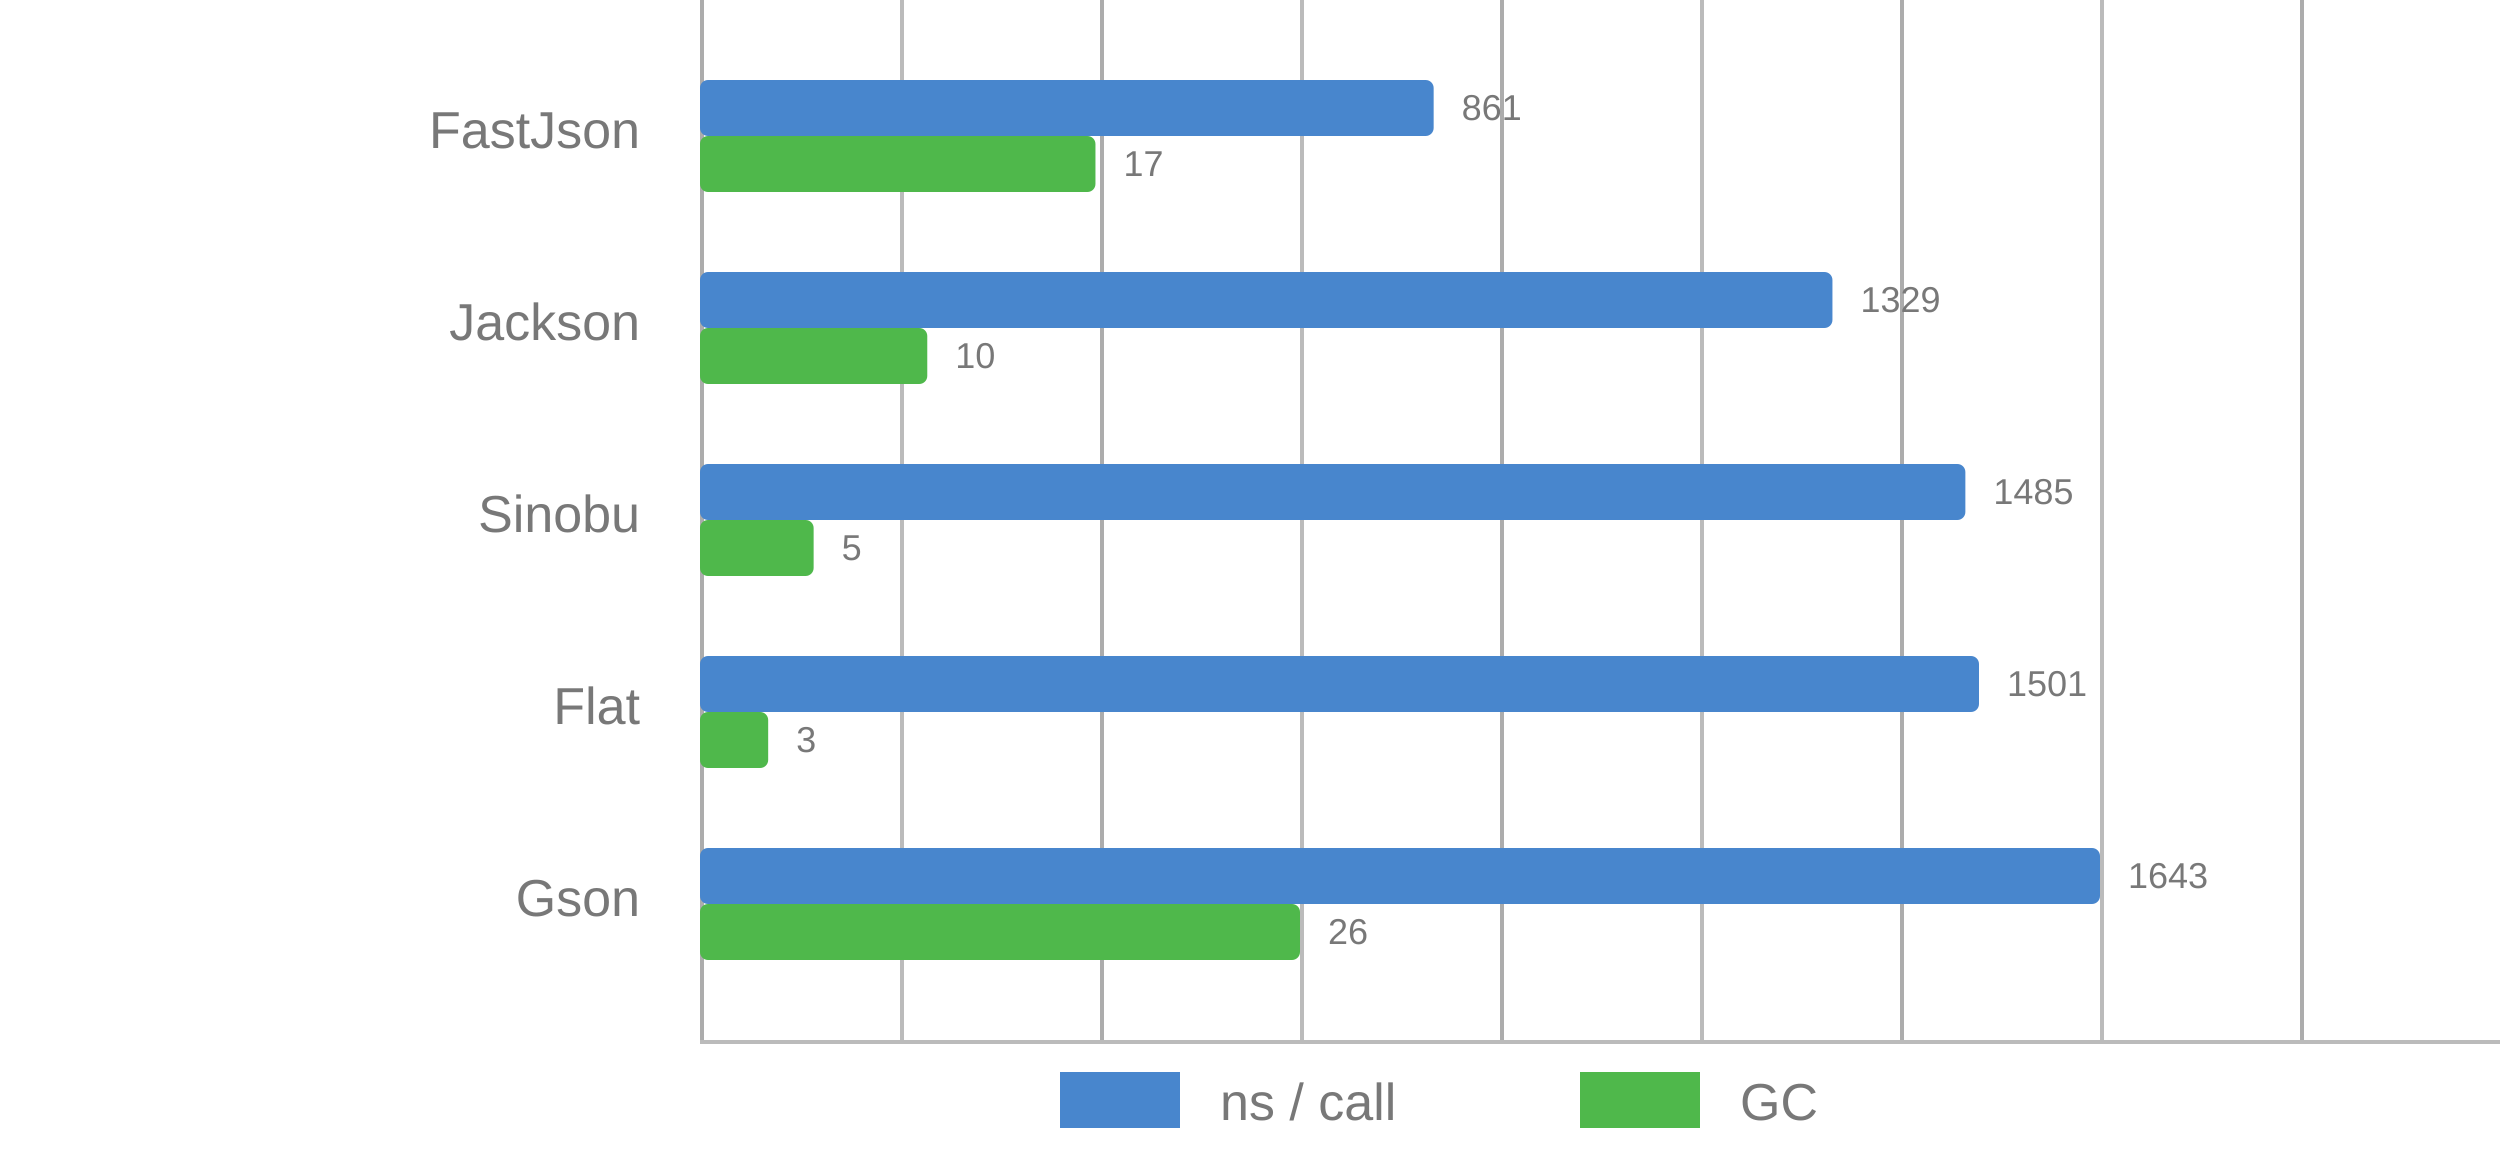
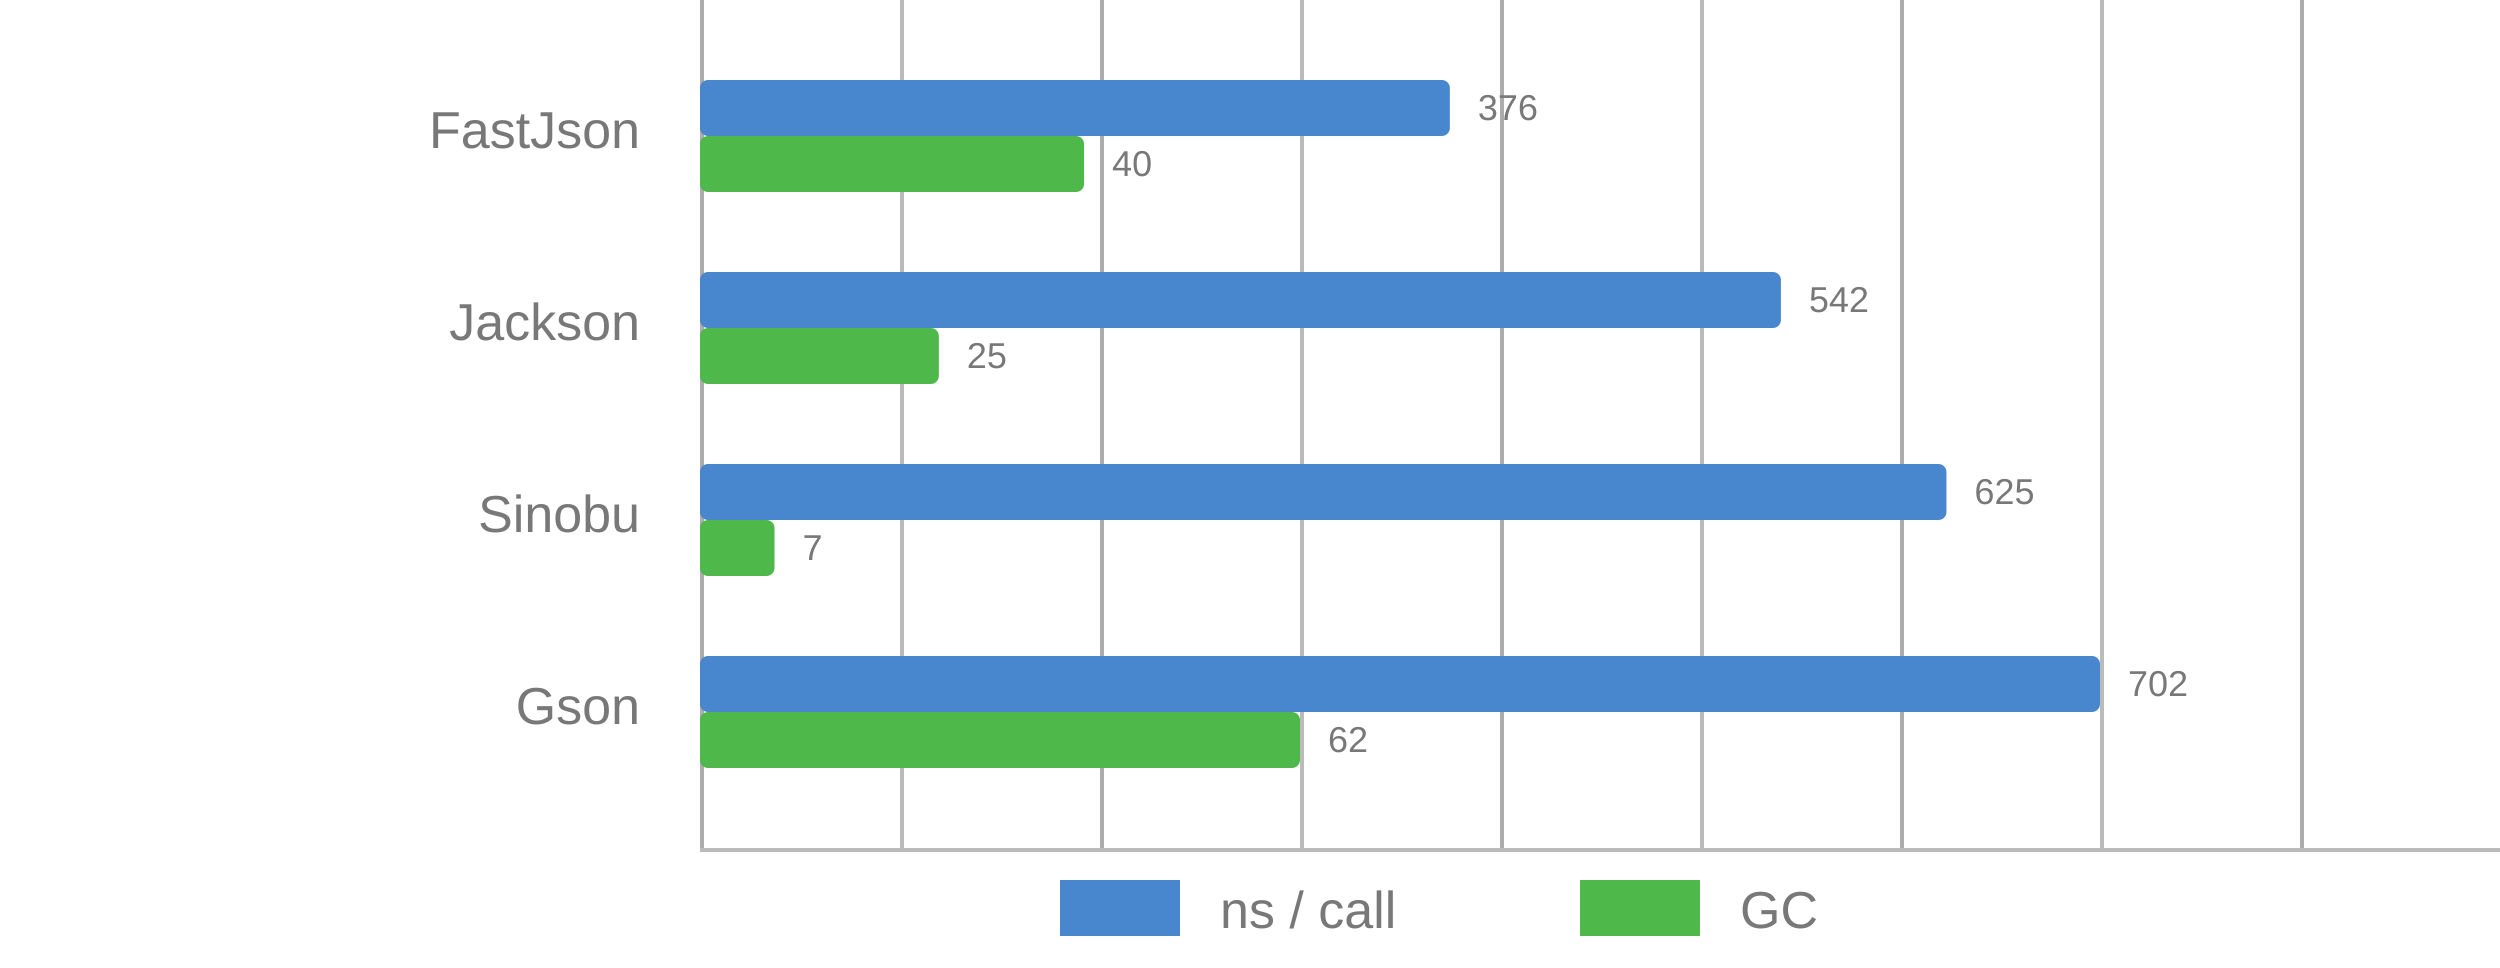
- <svg xmlns="http://www.w3.org/2000/svg" viewBox="0 0 625 290">
+ <svg xmlns="http://www.w3.org/2000/svg" viewBox="0 0 625 242">
  <style>
      text {
          font-family: Arial;
          font-size: 13px;
          fill: #787878;
      }

      .desc {
          font-size: 9px;
      }

      .vline {
          fill: #acacac;
          stroke: none;
          stroke-width: 0;
      }

      .subline {
          fill: #bbb;
          stroke: none;
          stroke-width: 0;
      }

      .call {
          fill: #4886CD;
          stroke-linejoin: round;
          height: 14px;
      }

      .gc {
          fill: #4FB84B;
          stroke-linejoin: round;
          height: 14px;
      }
  </style>
  <g>
-     <rect x="175" y="0" width="1" height="260" class="vline" />
-     <rect x="275" y="0" width="1" height="260" class="vline" />
-     <rect x="375" y="0" width="1" height="260" class="vline" />
-     <rect x="475" y="0" width="1" height="260" class="vline" />
-     <rect x="575" y="0" width="1" height="260" class="vline" />
-     <rect x="225" y="0" width="1" height="260" class="subline" />
-     <rect x="325" y="0" width="1" height="260" class="subline" />
-     <rect x="425" y="0" width="1" height="260" class="subline" />
-     <rect x="525" y="0" width="1" height="260" class="subline" />
-     <rect x="175" y="260" width="450" height="1" class="subline" />
-     <rect x="265" y="268" width="30" class="call" />
-     <text x="305" y="280">ns / call</text>
-     <rect x="395" y="268" width="30" class="gc" />
-     <text x="435" y="280">GC</text>
+     <rect x="175" y="0" width="1" height="212" class="vline" />
+     <rect x="275" y="0" width="1" height="212" class="vline" />
+     <rect x="375" y="0" width="1" height="212" class="vline" />
+     <rect x="475" y="0" width="1" height="212" class="vline" />
+     <rect x="575" y="0" width="1" height="212" class="vline" />
+     <rect x="225" y="0" width="1" height="212" class="subline" />
+     <rect x="325" y="0" width="1" height="212" class="subline" />
+     <rect x="425" y="0" width="1" height="212" class="subline" />
+     <rect x="525" y="0" width="1" height="212" class="subline" />
+     <rect x="175" y="212" width="450" height="1" class="subline" />
+     <rect x="265" y="220" width="30" class="call" />
+     <text x="305" y="232">ns / call</text>
+     <rect x="395" y="220" width="30" class="gc" />
+     <text x="435" y="232">GC</text>
  </g>
  <g>
-     <rect x="175" y="20" width="183.414" rx="2" ry="2" class="call" />
-     <rect x="175" y="34" width="98.864" rx="2" ry="2" class="gc" />
+     <rect x="175" y="20" width="187.464" rx="2" ry="2" class="call" />
+     <rect x="175" y="34" width="96.019" rx="2" ry="2" class="gc" />
    <text x="160" y="37" text-anchor="end">FastJson</text>
-     <text x="365.414" y="30" class="desc">861</text>
-     <text x="280.864" y="44" class="desc">17</text>
+     <text x="369.464" y="30" class="desc">376</text>
+     <text x="278.019" y="44" class="desc">40</text>
  </g>
  <g>
-     <rect x="175" y="68" width="283.11" rx="2" ry="2" class="call" />
-     <rect x="175" y="82" width="56.818" rx="2" ry="2" class="gc" />
+     <rect x="175" y="68" width="270.228" rx="2" ry="2" class="call" />
+     <rect x="175" y="82" width="59.713" rx="2" ry="2" class="gc" />
    <text x="160" y="85" text-anchor="end">Jackson</text>
-     <text x="465.11" y="78" class="desc">1329</text>
-     <text x="238.818" y="92" class="desc">10</text>
+     <text x="452.228" y="78" class="desc">542</text>
+     <text x="241.713" y="92" class="desc">25</text>
  </g>
  <g>
-     <rect x="175" y="116" width="316.342" rx="2" ry="2" class="call" />
-     <rect x="175" y="130" width="28.409" rx="2" ry="2" class="gc" />
+     <rect x="175" y="116" width="311.61" rx="2" ry="2" class="call" />
+     <rect x="175" y="130" width="18.631" rx="2" ry="2" class="gc" />
    <text x="160" y="133" text-anchor="end">Sinobu</text>
-     <text x="498.342" y="126" class="desc">1485</text>
-     <text x="210.409" y="140" class="desc">5</text>
+     <text x="493.61" y="126" class="desc">625</text>
+     <text x="200.631" y="140" class="desc">7</text>
  </g>
  <g>
-     <rect x="175" y="164" width="319.75" rx="2" ry="2" class="call" />
-     <rect x="175" y="178" width="17.045" rx="2" ry="2" class="gc" />
-     <text x="160" y="181" text-anchor="end">Flat</text>
-     <text x="501.75" y="174" class="desc">1501</text>
-     <text x="199.045" y="188" class="desc">3</text>
-   </g>
-   <g>
-     <rect x="175" y="212" width="350" rx="2" ry="2" class="call" />
-     <rect x="175" y="226" width="150" rx="2" ry="2" class="gc" />
-     <text x="160" y="229" text-anchor="end">Gson</text>
-     <text x="532" y="222" class="desc">1643</text>
-     <text x="332" y="236" class="desc">26</text>
+     <rect x="175" y="164" width="350" rx="2" ry="2" class="call" />
+     <rect x="175" y="178" width="150" rx="2" ry="2" class="gc" />
+     <text x="160" y="181" text-anchor="end">Gson</text>
+     <text x="532" y="174" class="desc">702</text>
+     <text x="332" y="188" class="desc">62</text>
  </g>
</svg>
